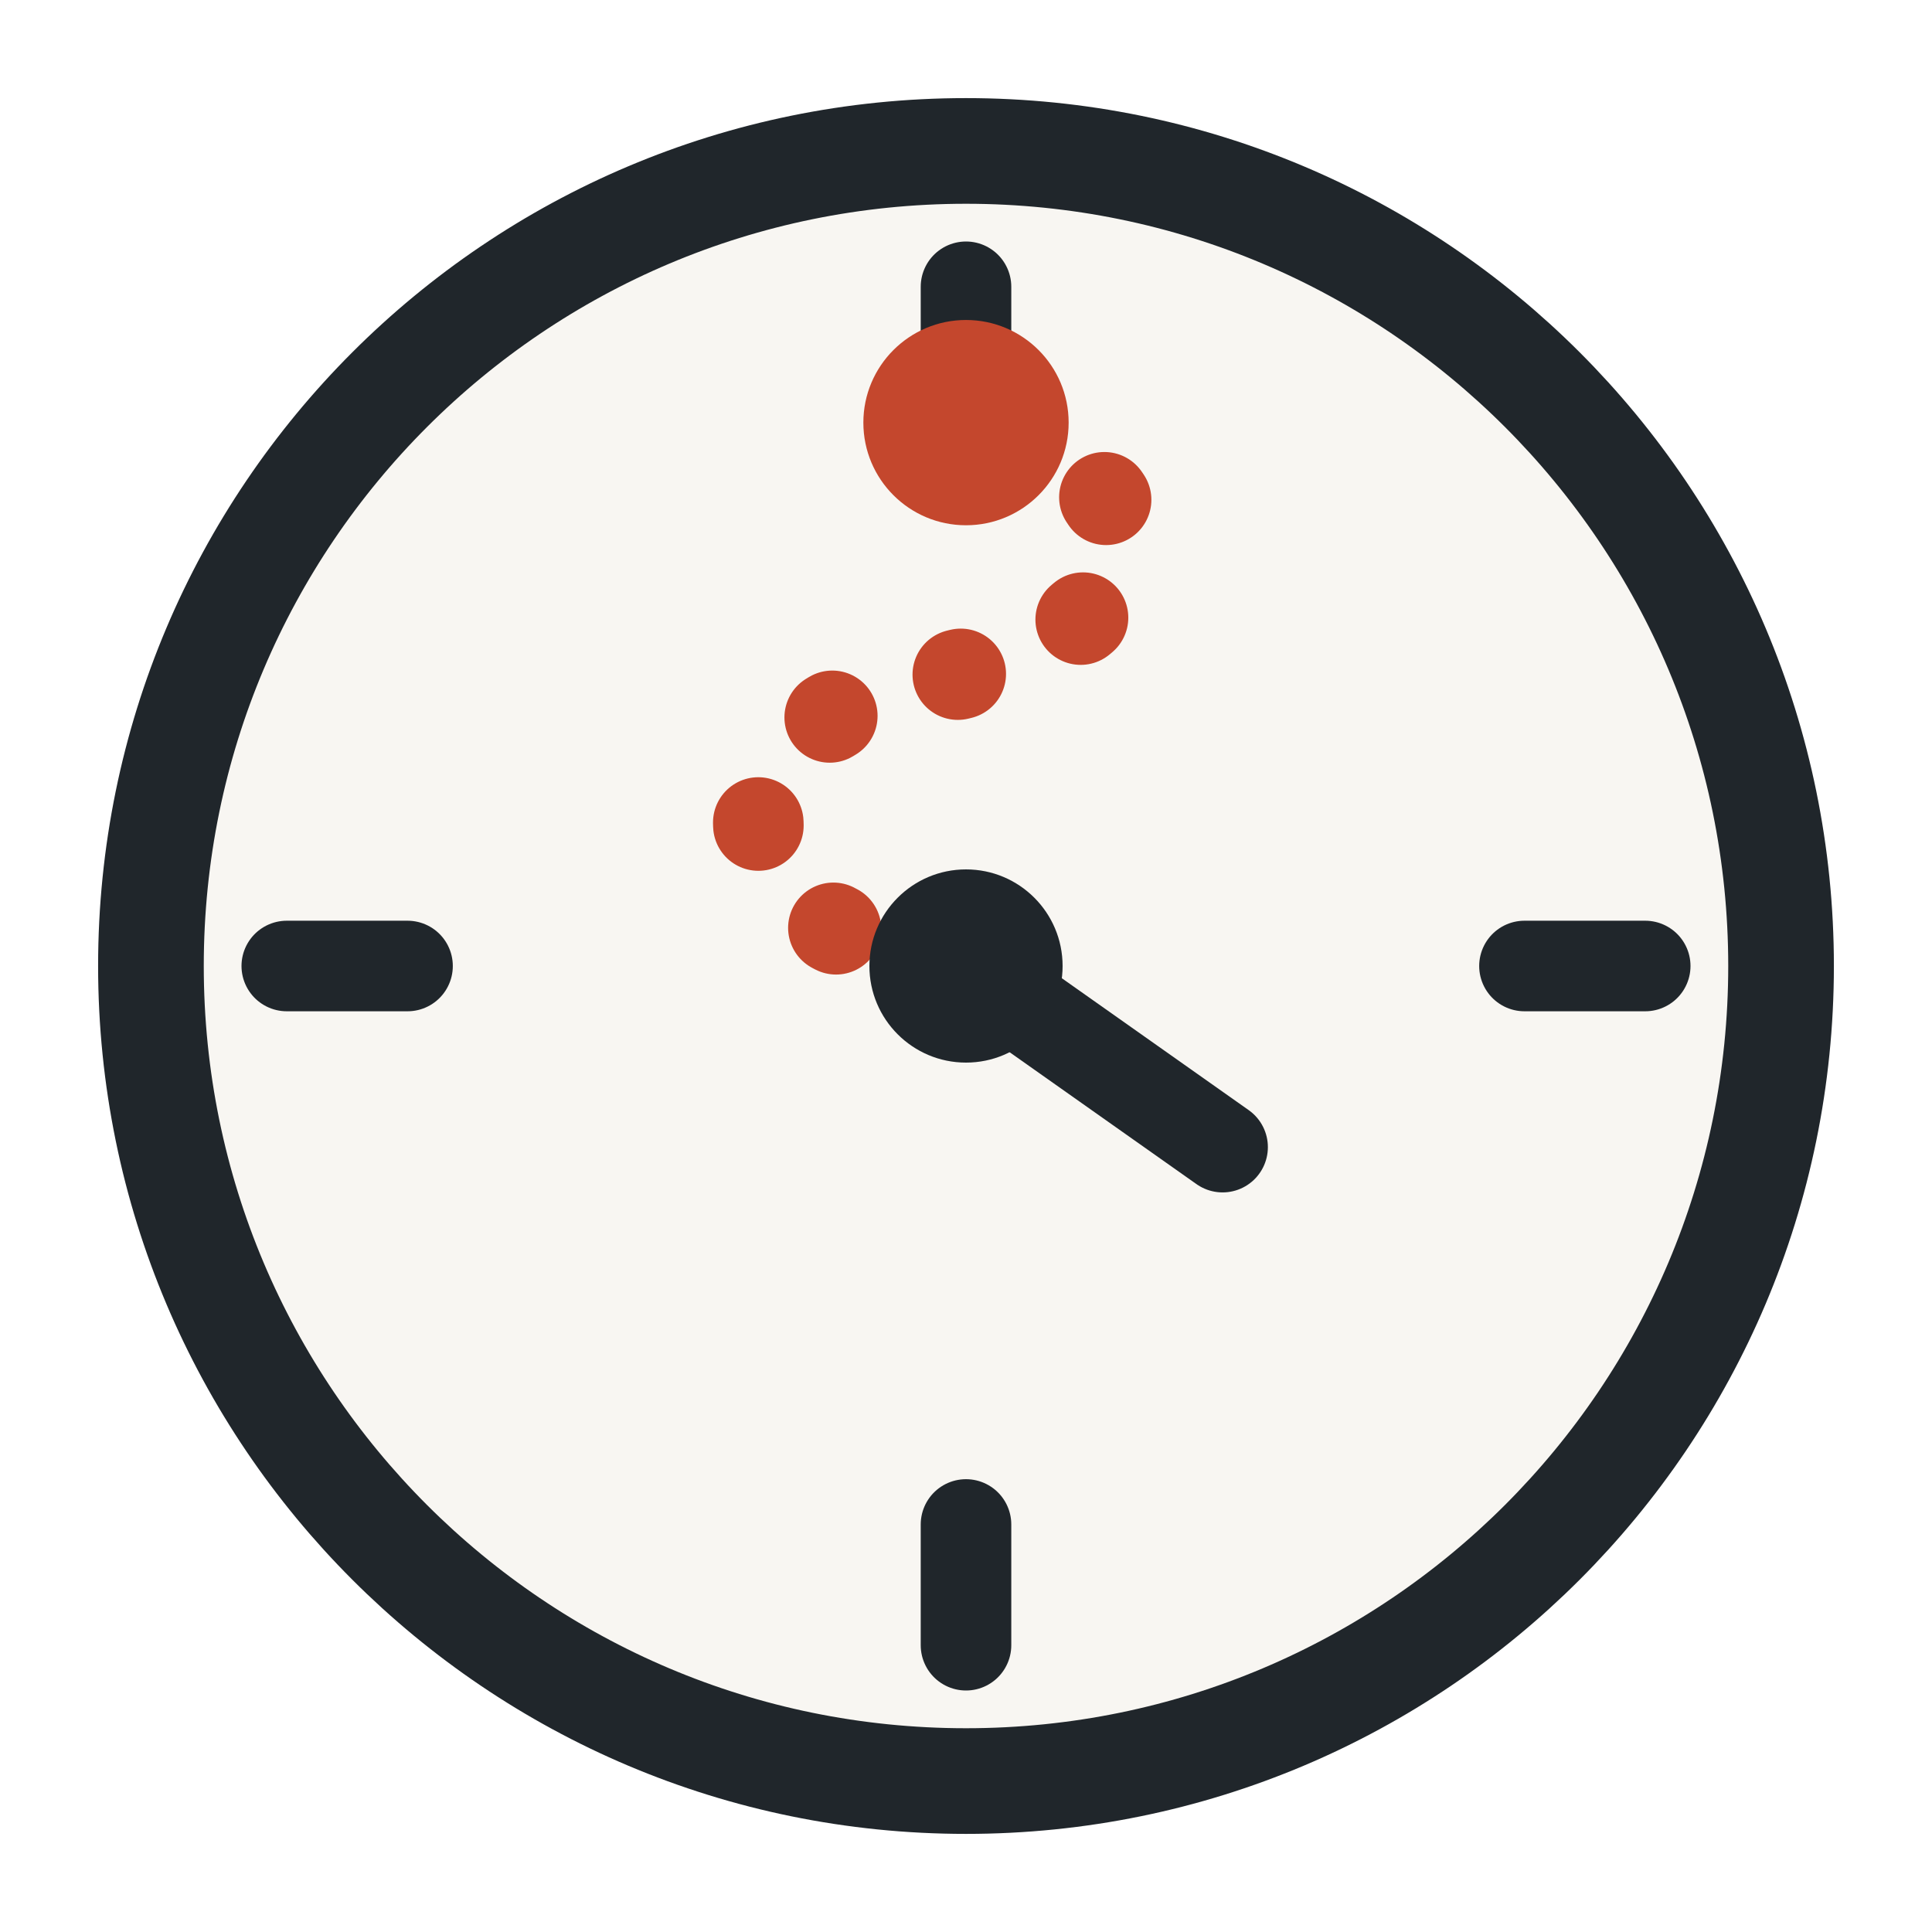
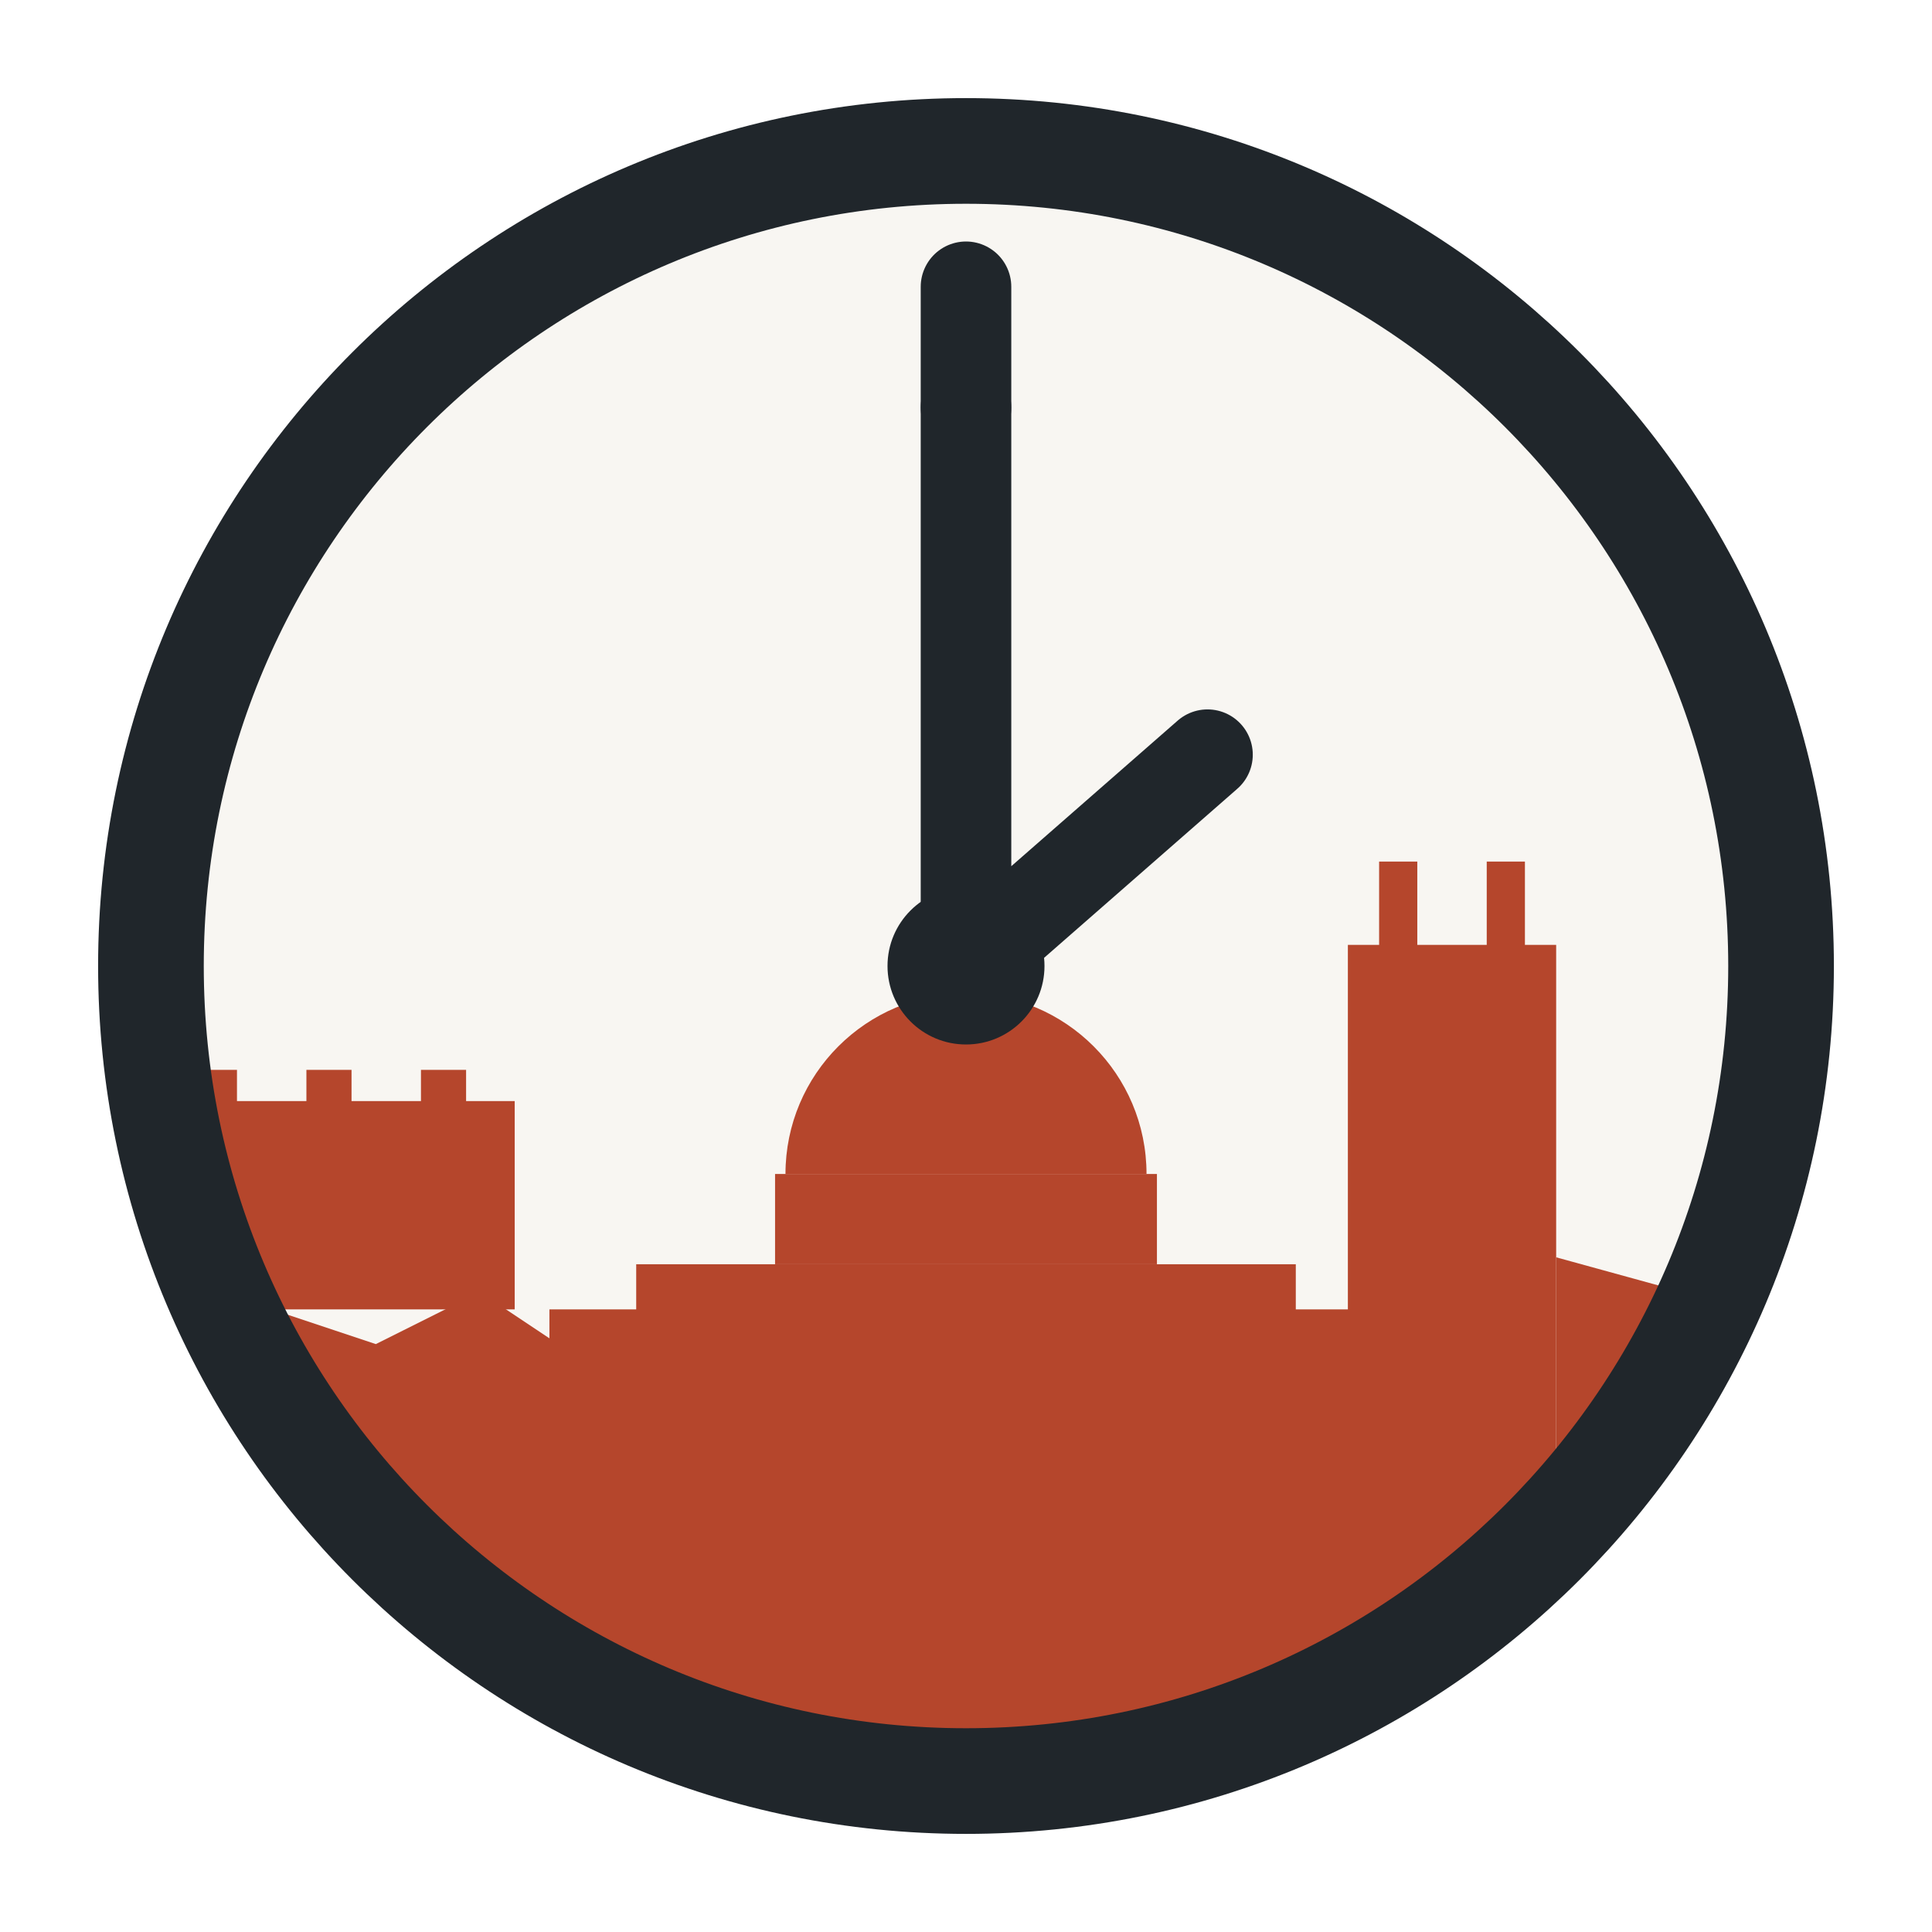
<svg xmlns="http://www.w3.org/2000/svg" viewBox="0 0 64 64" role="img" aria-label="Walk Through Time">
-   <circle cx="32" cy="32" r="27" fill="#f8f6f2" stroke="#20262b" stroke-width="3.5" />
+   <defs>
+     <clipPath id="face">
+       <circle cx="32" cy="32" r="25.3" />
+     </clipPath>
+   </defs>
+   <circle cx="32" cy="32" r="27" fill="#f8f6f2" />
+   <g clip-path="url(#face)" fill="#b5462c">
+     <g transform="translate(32 52) scale(1.15) translate(-32 -52)">
+       <path d="M3 52 L7 47 L10 46 L12 44.5 L15 45.5 L18 44 L21 46 L22 52 Z" />
+       <path d="M8.5 44.5 V38.5 H9.7 V37.6 H11 V38.5 H13 V37.6 H14.3 V38.5 H16.3 V37.6 H17.6 V38.5 H19 V44.5 Z" />
+       <path d="M20 52 V44.5 H22.5 V43.2 H41.5 V44.5 H44 V52 Z" />
+       <path d="M26.5 43.2 V40.6 H37.5 V43.2 Z" />
+       <path d="M26.8 40.6 A5.2 5.2 0 0 1 37.2 40.6 Z" />
+       <path d="M30.8 36 V33 H33.2 V36 Z" />
+       <path d="M43 52 V34 H43.9 V31.6 H45 V34 H47 V31.6 H48.1 V34 H49 V52 Z" />
+       <path d="M49 52 V43 L57 45.2 V52 Z" />
+       <rect x="-10" y="51.6" width="84" height="13" />
+     </g>
+   </g>
+   <circle cx="32" cy="32" r="27" fill="none" stroke="#20262b" stroke-width="3.5" />
  <g stroke="#20262b" stroke-width="3" stroke-linecap="round">
-     <path d="M32 9.5v4M54.5 32h-4M32 54.5v-4M9.5 32h4" />
-     <path d="M32 32l8.5 6" />
+     <path d="M32 9.5v4" />
+     <path d="M32 32V13.5M32 32l8 -7" />
  </g>
-   <path d="M32 32c-9-1-9-8-1-9.5s8-7 1-8.5" fill="none" stroke="#c4472d" stroke-width="3" stroke-linecap="round" stroke-dasharray="0.1 4.4" />
-   <circle cx="32" cy="14" r="3.4" fill="#c4472d" />
-   <circle cx="32" cy="32" r="3.2" fill="#20262b" />
+   <circle cx="32" cy="32" r="2.6" fill="#20262b" />
</svg>
